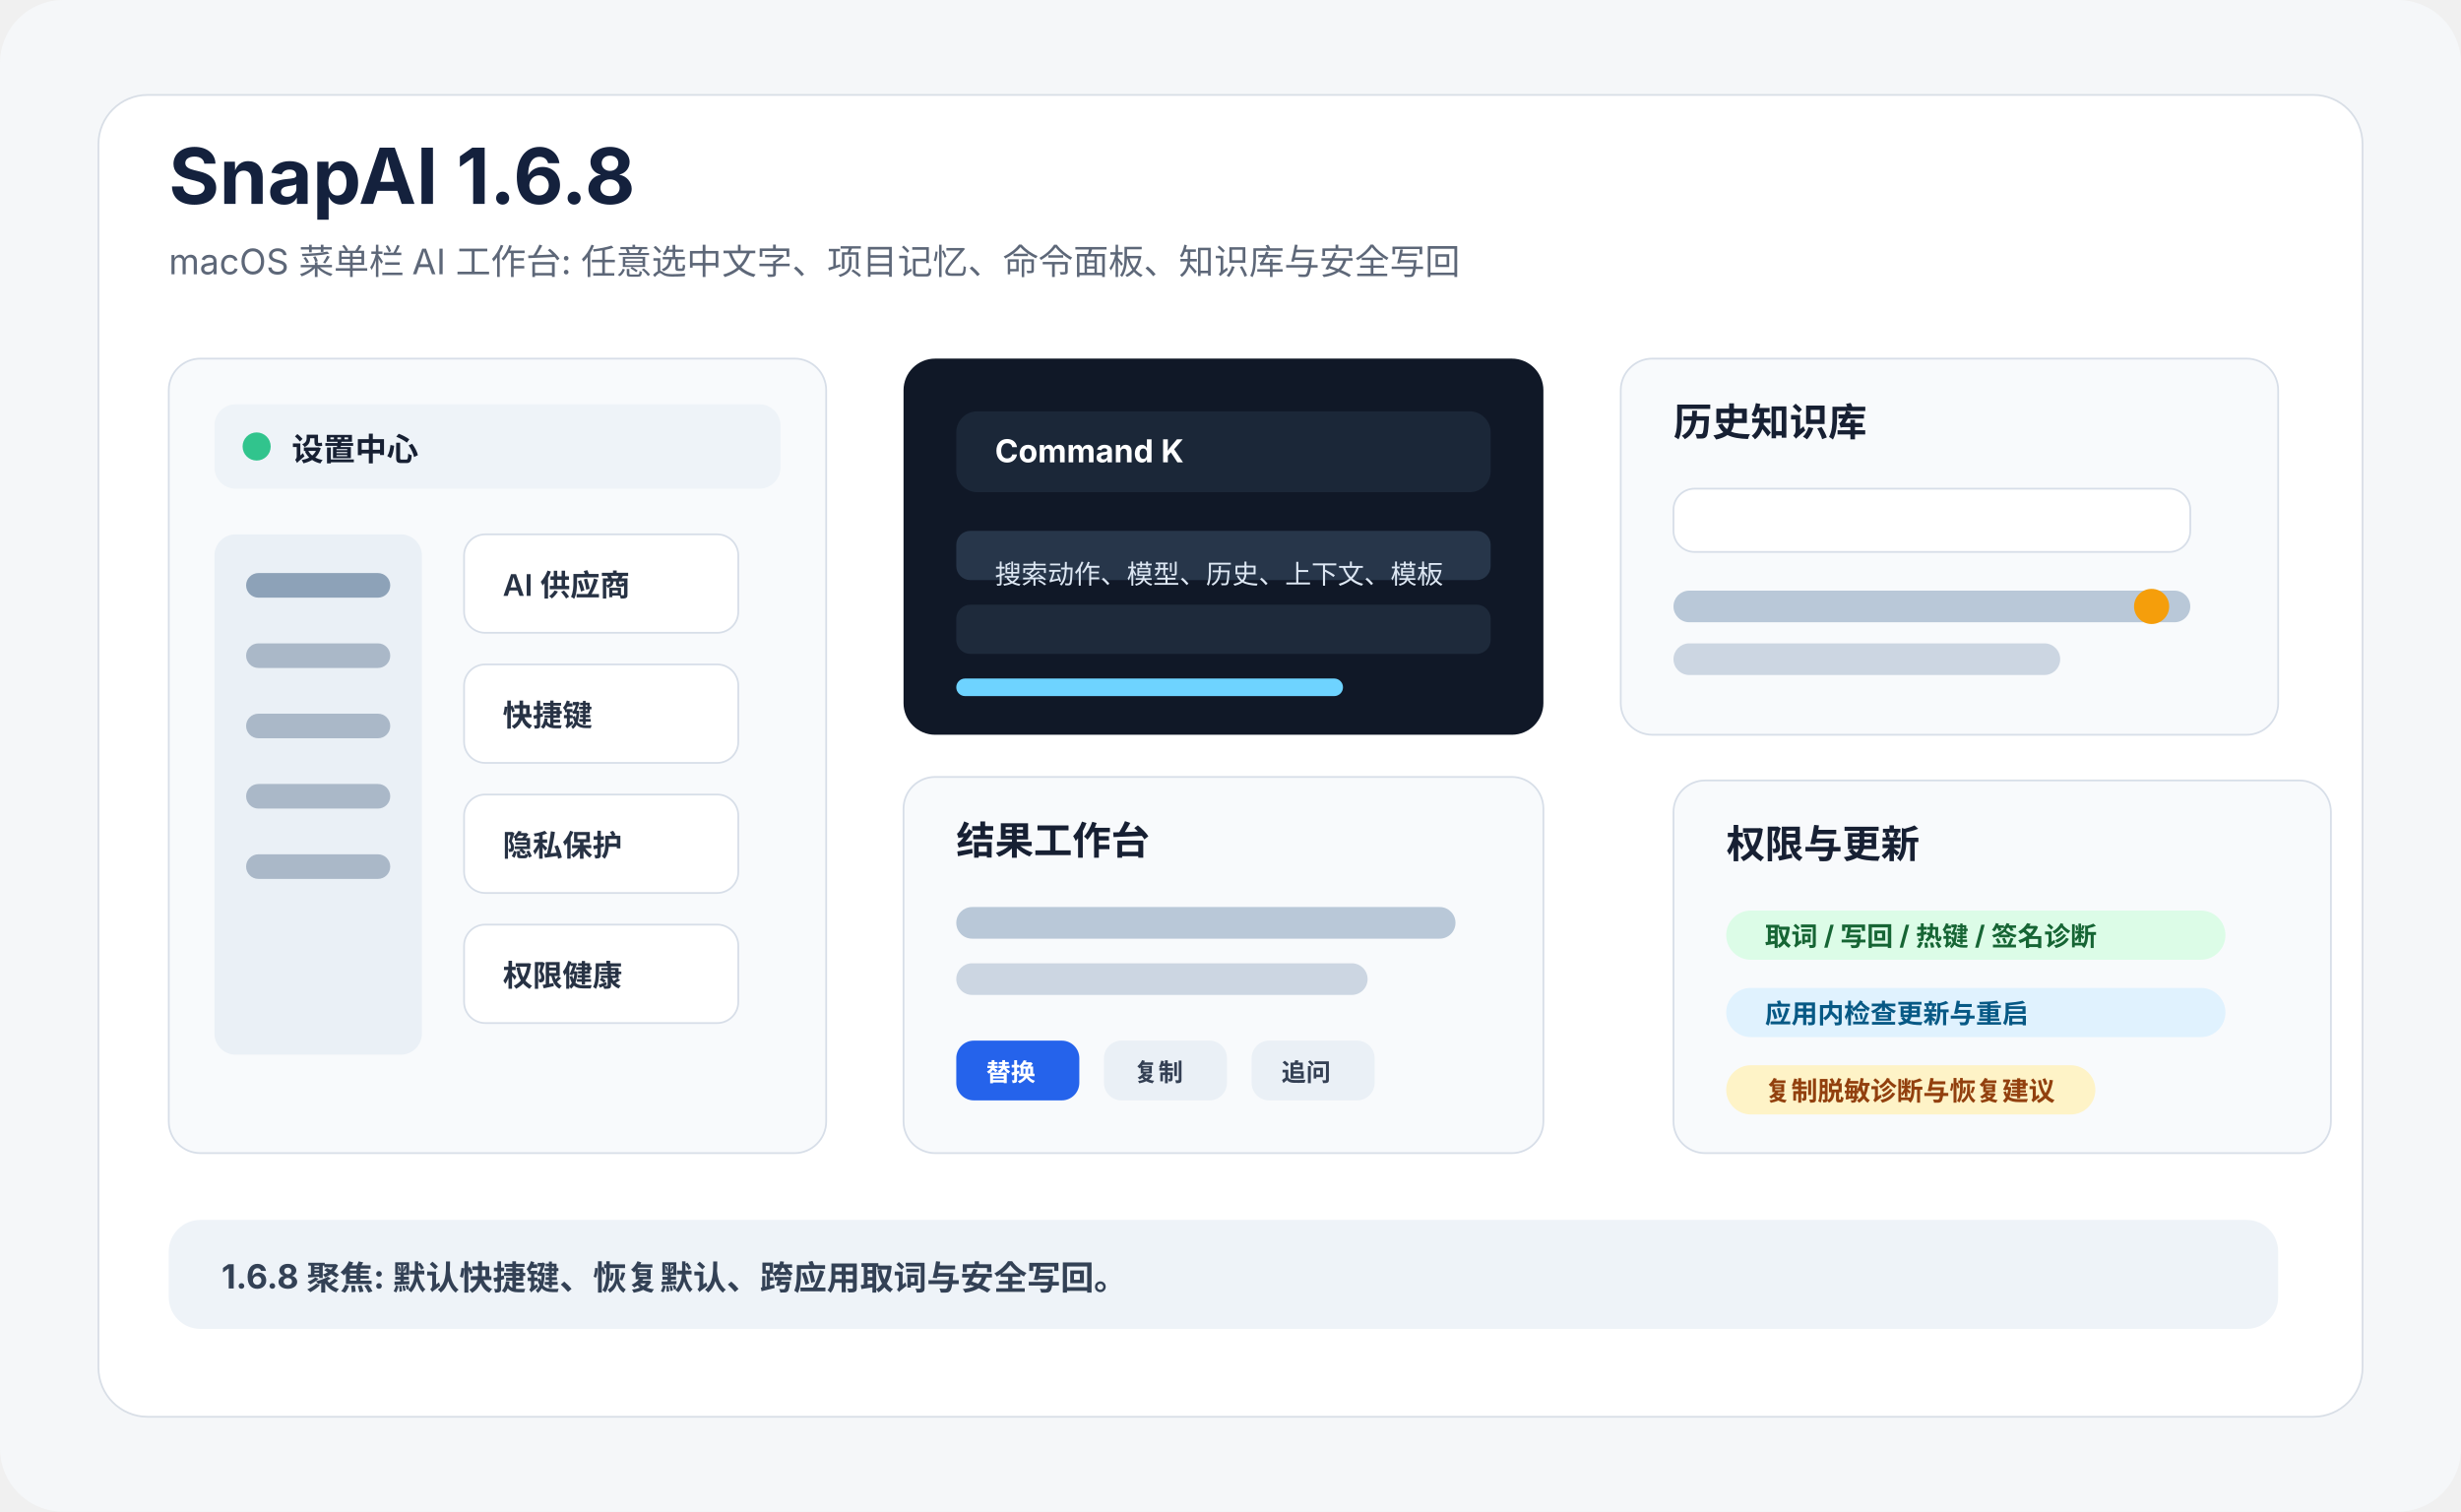
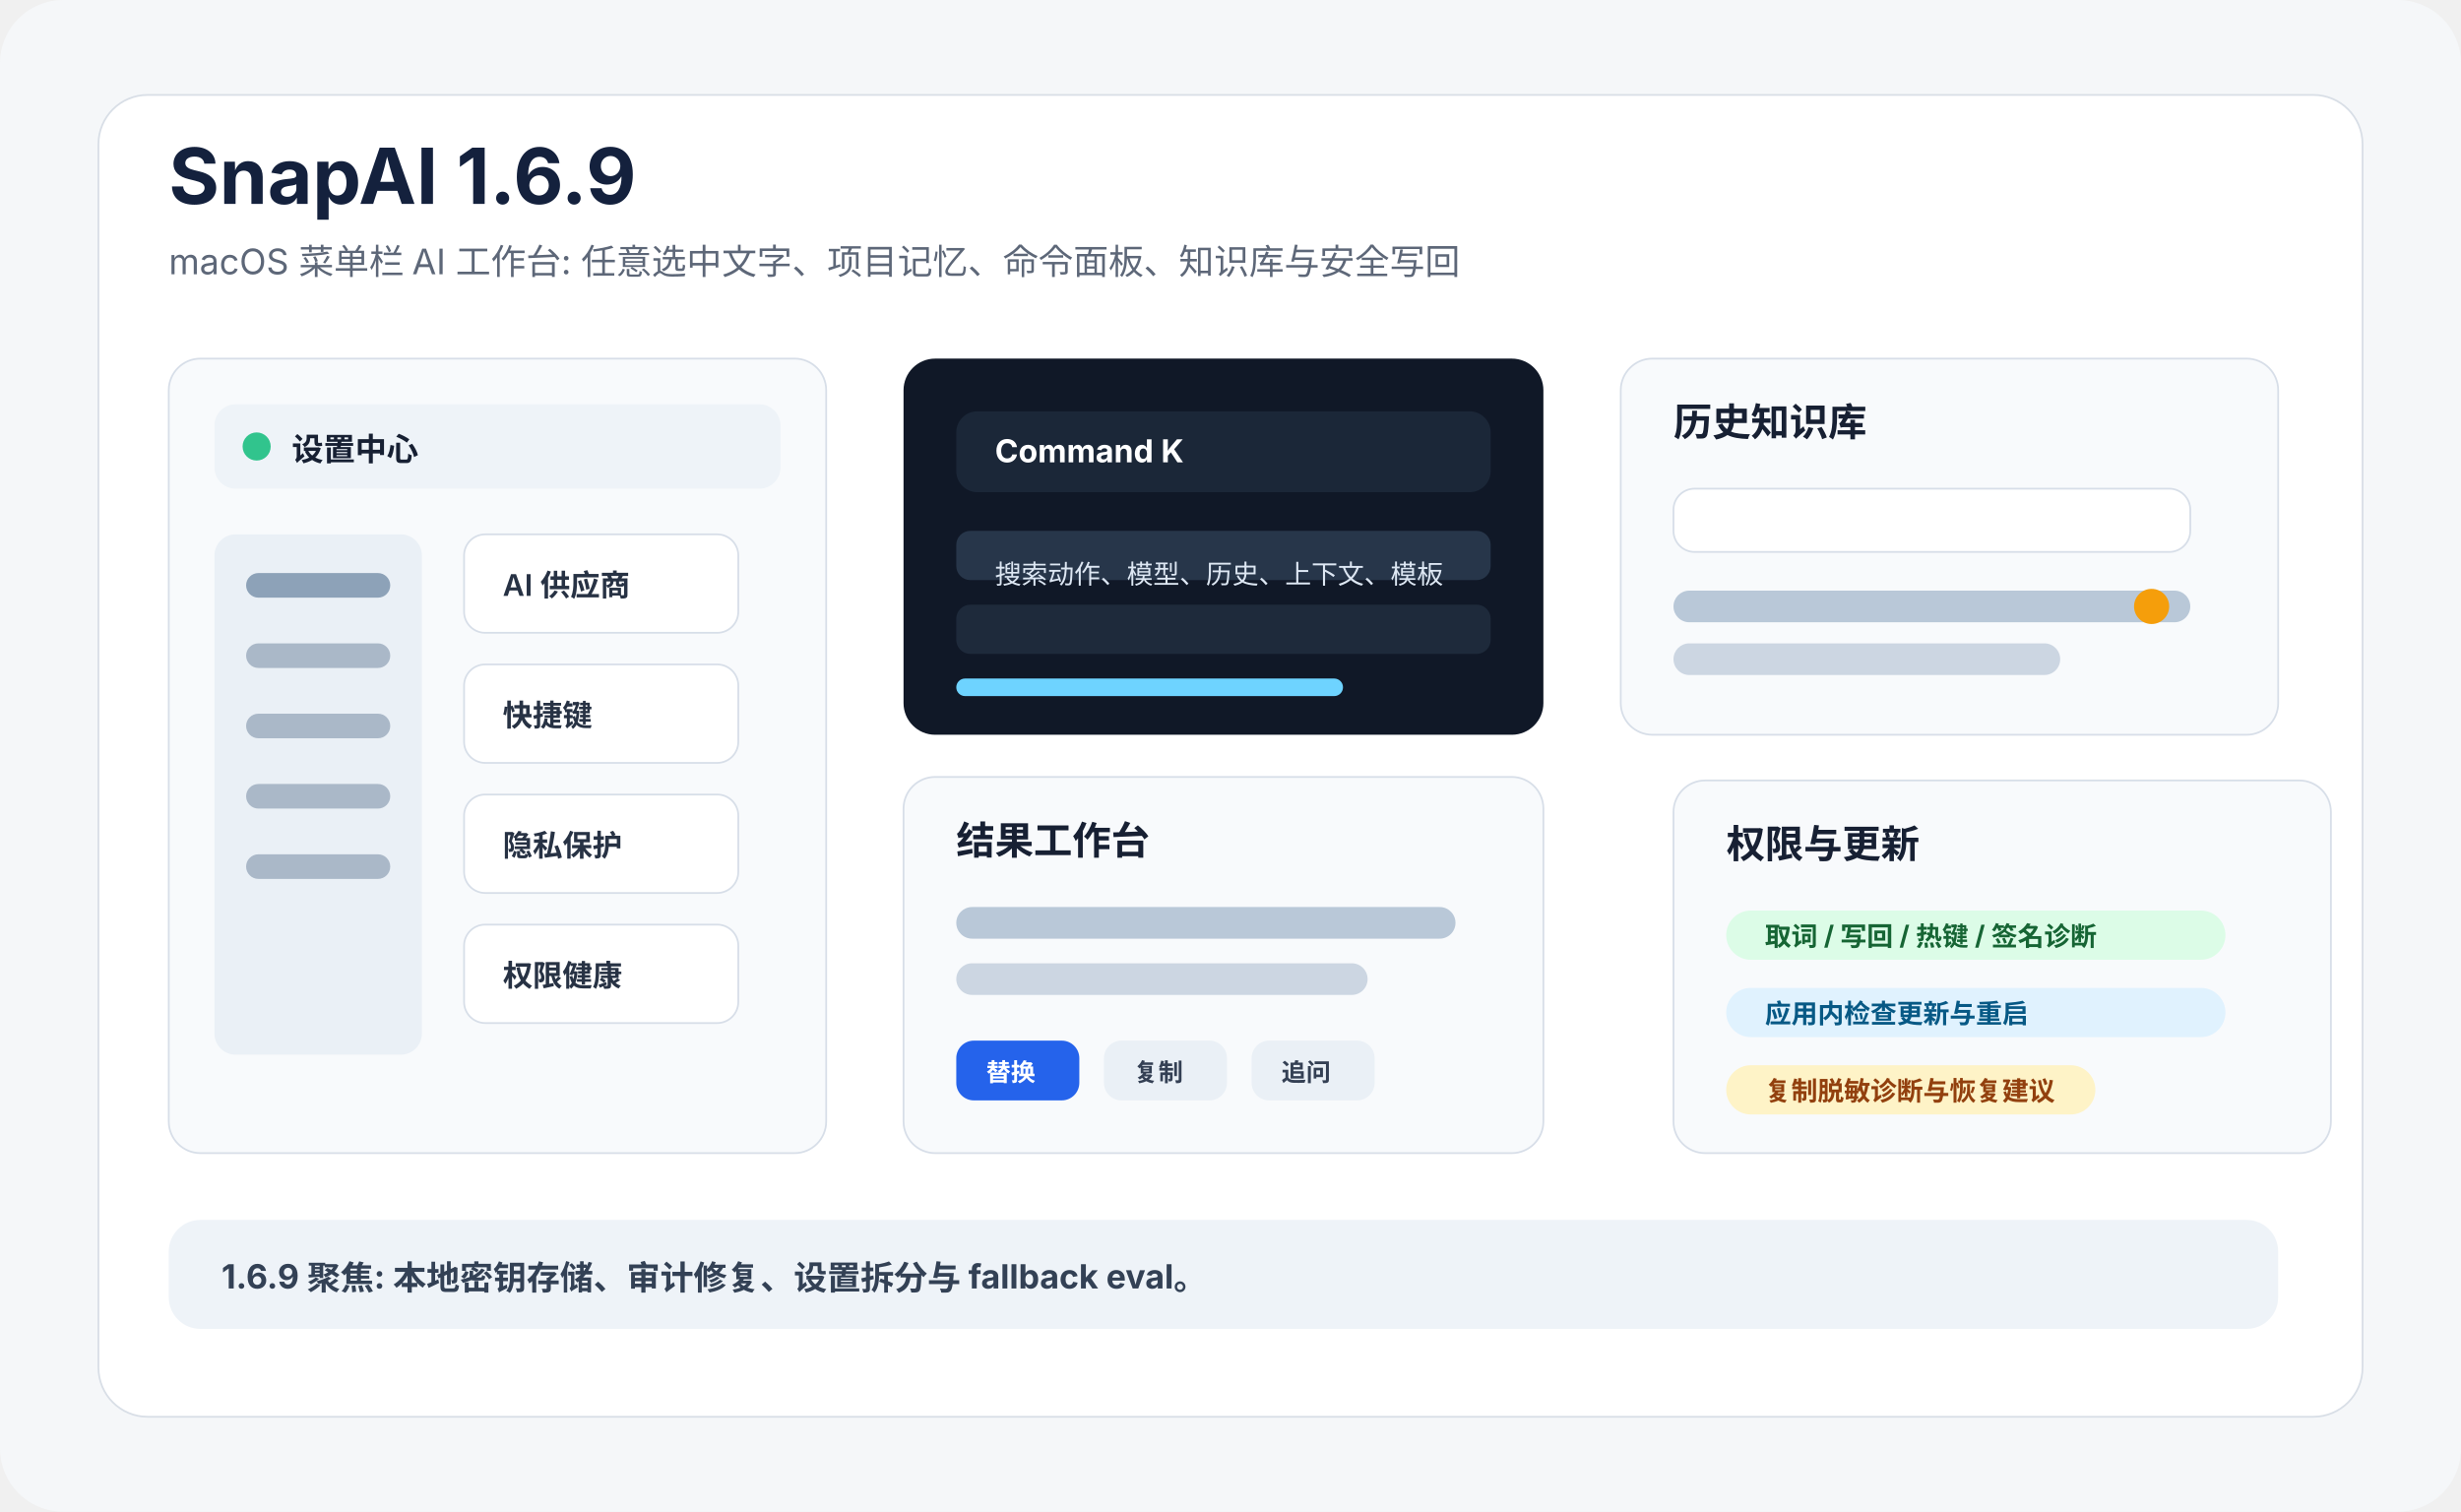
<svg xmlns="http://www.w3.org/2000/svg" width="1400" height="860" viewBox="0 0 1400 860" fill="none">
  <rect width="1400" height="860" rx="36" fill="#F5F7F9" />
  <rect x="56" y="54" width="1288" height="752" rx="28" fill="#FFFFFF" stroke="#D8DEE6" />
-   <text x="96" y="116" fill="#14213D" font-family="-apple-system,BlinkMacSystemFont,Segoe UI,sans-serif" font-size="44" font-weight="700">SnapAI 1.6.8</text>
+   <text x="96" y="116" fill="#14213D" font-family="-apple-system,BlinkMacSystemFont,Segoe UI,sans-serif" font-size="44" font-weight="700">SnapAI 1.6.9</text>
  <text x="96" y="156" fill="#5D6778" font-family="-apple-system,BlinkMacSystemFont,Segoe UI,sans-serif" font-size="20">macOS 菜单栏 AI 工作台: 任意选中文字、项目记忆、命令面板、知识库与安全写回</text>
  <rect x="96" y="204" width="374" height="452" rx="18" fill="#F8FAFC" stroke="#D7DEE8" />
  <rect x="122" y="230" width="322" height="48" rx="12" fill="#EEF3F8" />
  <circle cx="146" cy="254" r="8" fill="#31C48D" />
  <text x="166" y="262" fill="#172033" font-family="-apple-system,BlinkMacSystemFont,Segoe UI,sans-serif" font-size="18" font-weight="650">设置中心</text>
  <rect x="122" y="304" width="118" height="296" rx="12" fill="#EAF0F6" />
  <rect x="140" y="326" width="82" height="14" rx="7" fill="#8DA2B8" />
  <rect x="140" y="366" width="82" height="14" rx="7" fill="#AAB8C8" />
  <rect x="140" y="406" width="82" height="14" rx="7" fill="#AAB8C8" />
  <rect x="140" y="446" width="82" height="14" rx="7" fill="#AAB8C8" />
  <rect x="140" y="486" width="82" height="14" rx="7" fill="#AAB8C8" />
  <rect x="264" y="304" width="156" height="56" rx="12" fill="#FFFFFF" stroke="#D7DEE8" />
  <text x="286" y="339" fill="#273244" font-family="-apple-system,BlinkMacSystemFont,Segoe UI,sans-serif" font-size="17" font-weight="600">AI 供应商</text>
  <rect x="264" y="378" width="156" height="56" rx="12" fill="#FFFFFF" stroke="#D7DEE8" />
  <text x="286" y="413" fill="#273244" font-family="-apple-system,BlinkMacSystemFont,Segoe UI,sans-serif" font-size="17" font-weight="600">快捷键</text>
  <rect x="264" y="452" width="156" height="56" rx="12" fill="#FFFFFF" stroke="#D7DEE8" />
  <text x="286" y="487" fill="#273244" font-family="-apple-system,BlinkMacSystemFont,Segoe UI,sans-serif" font-size="17" font-weight="600">隐私保护</text>
  <rect x="264" y="526" width="156" height="56" rx="12" fill="#FFFFFF" stroke="#D7DEE8" />
  <text x="286" y="561" fill="#273244" font-family="-apple-system,BlinkMacSystemFont,Segoe UI,sans-serif" font-size="17" font-weight="600">权限健康</text>
  <rect x="514" y="204" width="364" height="214" rx="18" fill="#101827" />
  <rect x="544" y="234" width="304" height="46" rx="12" fill="#1B2738" />
  <text x="566" y="263" fill="#FFFFFF" font-family="-apple-system,BlinkMacSystemFont,Segoe UI,sans-serif" font-size="18" font-weight="650">Command K</text>
  <rect x="544" y="302" width="304" height="28" rx="8" fill="#27364A" />
  <rect x="544" y="344" width="304" height="28" rx="8" fill="#1E2A3B" />
  <rect x="544" y="386" width="220" height="10" rx="5" fill="#6ED3FF" />
  <text x="566" y="332" fill="#DDE7F3" font-family="-apple-system,BlinkMacSystemFont,Segoe UI,sans-serif" font-size="15">搜索动作、模型、历史、上下文、模板</text>
  <rect x="514" y="442" width="364" height="214" rx="18" fill="#F8FAFC" stroke="#D7DEE8" />
  <text x="544" y="486" fill="#172033" font-family="-apple-system,BlinkMacSystemFont,Segoe UI,sans-serif" font-size="22" font-weight="700">结果工作台</text>
  <rect x="544" y="516" width="284" height="18" rx="9" fill="#B9C8D8" />
  <rect x="544" y="548" width="234" height="18" rx="9" fill="#CCD6E2" />
  <rect x="544" y="592" width="70" height="34" rx="10" fill="#2563EB" />
  <rect x="628" y="592" width="70" height="34" rx="10" fill="#EAF0F6" />
  <rect x="712" y="592" width="70" height="34" rx="10" fill="#EAF0F6" />
  <text x="561" y="615" fill="#FFFFFF" font-family="-apple-system,BlinkMacSystemFont,Segoe UI,sans-serif" font-size="14" font-weight="700">替换</text>
  <text x="645" y="615" fill="#344054" font-family="-apple-system,BlinkMacSystemFont,Segoe UI,sans-serif" font-size="14" font-weight="700">复制</text>
  <text x="729" y="615" fill="#344054" font-family="-apple-system,BlinkMacSystemFont,Segoe UI,sans-serif" font-size="14" font-weight="700">追问</text>
  <rect x="922" y="204" width="374" height="214" rx="18" fill="#F8FAFC" stroke="#D7DEE8" />
  <text x="952" y="248" fill="#172033" font-family="-apple-system,BlinkMacSystemFont,Segoe UI,sans-serif" font-size="22" font-weight="700">历史知识库</text>
  <rect x="952" y="278" width="294" height="36" rx="12" fill="#FFFFFF" stroke="#D7DEE8" />
  <rect x="952" y="336" width="294" height="18" rx="9" fill="#B9C8D8" />
  <rect x="952" y="366" width="220" height="18" rx="9" fill="#CCD6E2" />
  <circle cx="1224" cy="345" r="10" fill="#F59E0B" />
  <rect x="952" y="444" width="374" height="212" rx="18" fill="#F8FAFC" stroke="#D7DEE8" />
  <text x="982" y="488" fill="#172033" font-family="-apple-system,BlinkMacSystemFont,Segoe UI,sans-serif" font-size="22" font-weight="700">权限与更新</text>
  <rect x="982" y="518" width="284" height="28" rx="14" fill="#DCFCE7" />
  <rect x="982" y="562" width="284" height="28" rx="14" fill="#E0F2FE" />
  <rect x="982" y="606" width="210" height="28" rx="14" fill="#FEF3C7" />
  <text x="1004" y="538" fill="#166534" font-family="-apple-system,BlinkMacSystemFont,Segoe UI,sans-serif" font-size="15" font-weight="650">取词 / 写回 / 热键 / 签名诊断</text>
  <text x="1004" y="582" fill="#075985" font-family="-apple-system,BlinkMacSystemFont,Segoe UI,sans-serif" font-size="15" font-weight="650">应用内检查更新与重启</text>
  <text x="1004" y="626" fill="#92400E" font-family="-apple-system,BlinkMacSystemFont,Segoe UI,sans-serif" font-size="15" font-weight="650">复制脱敏诊断与恢复建议</text>
  <rect x="96" y="694" width="1200" height="62" rx="18" fill="#EEF3F8" />
-   <text x="126" y="733" fill="#334155" font-family="-apple-system,BlinkMacSystemFont,Segoe UI,sans-serif" font-size="19" font-weight="650">1.6.8 聚焦: 默认快捷键、恢复默认、跨应用取词与安全写回。</text>
+   <text x="126" y="733" fill="#334155" font-family="-apple-system,BlinkMacSystemFont,Segoe UI,sans-serif" font-size="19" font-weight="650">1.6.9 聚焦: 本地密钥存储、审计修复、设置拆分与 fallback eval。</text>
</svg>
